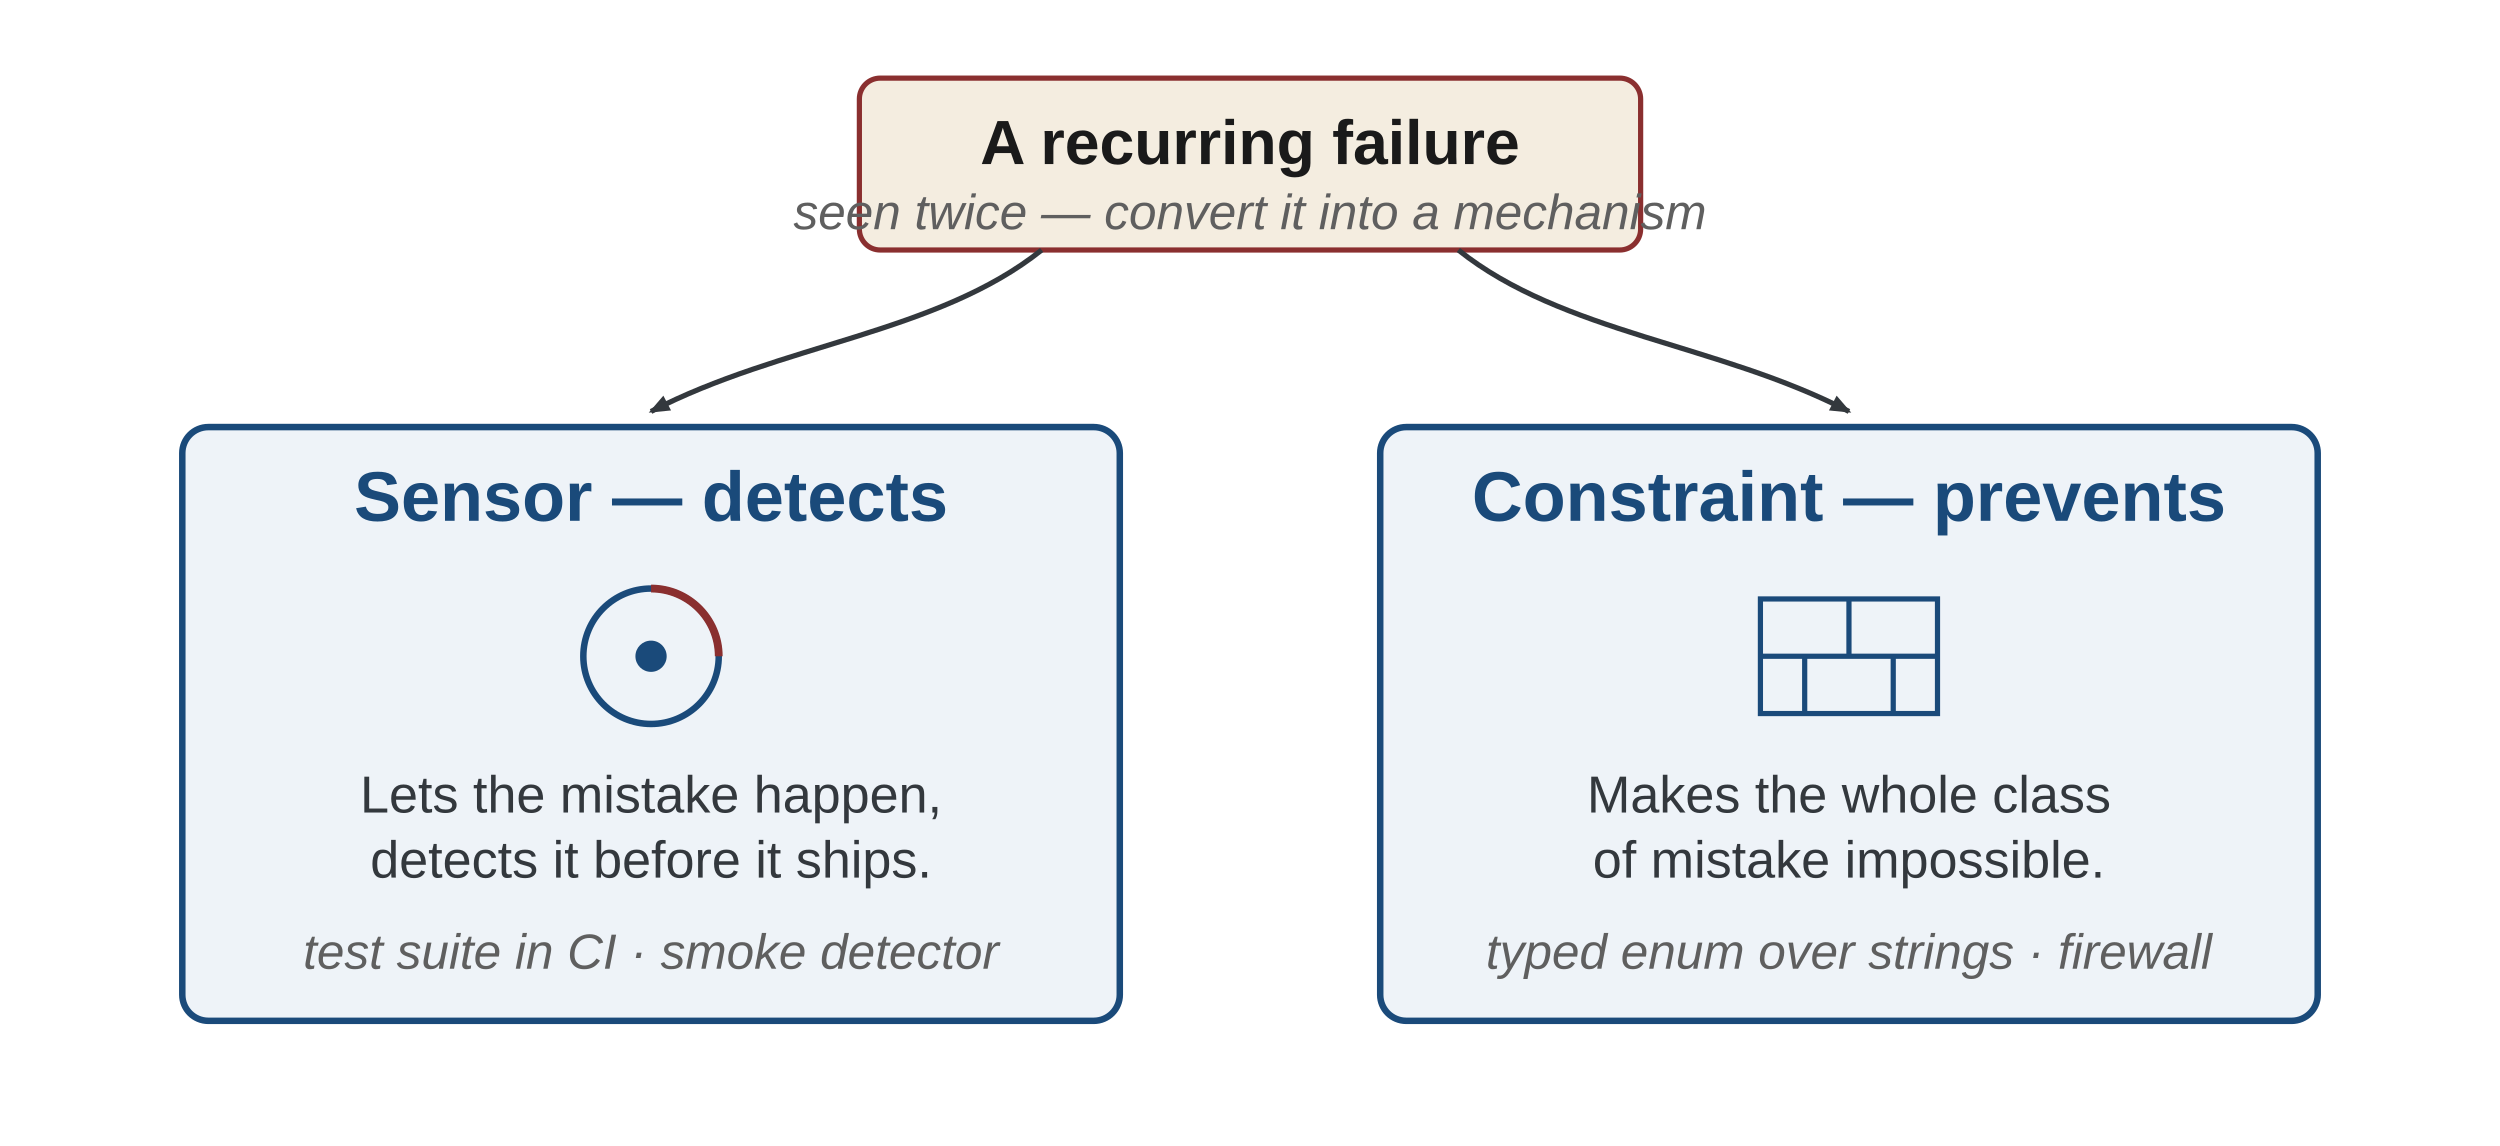
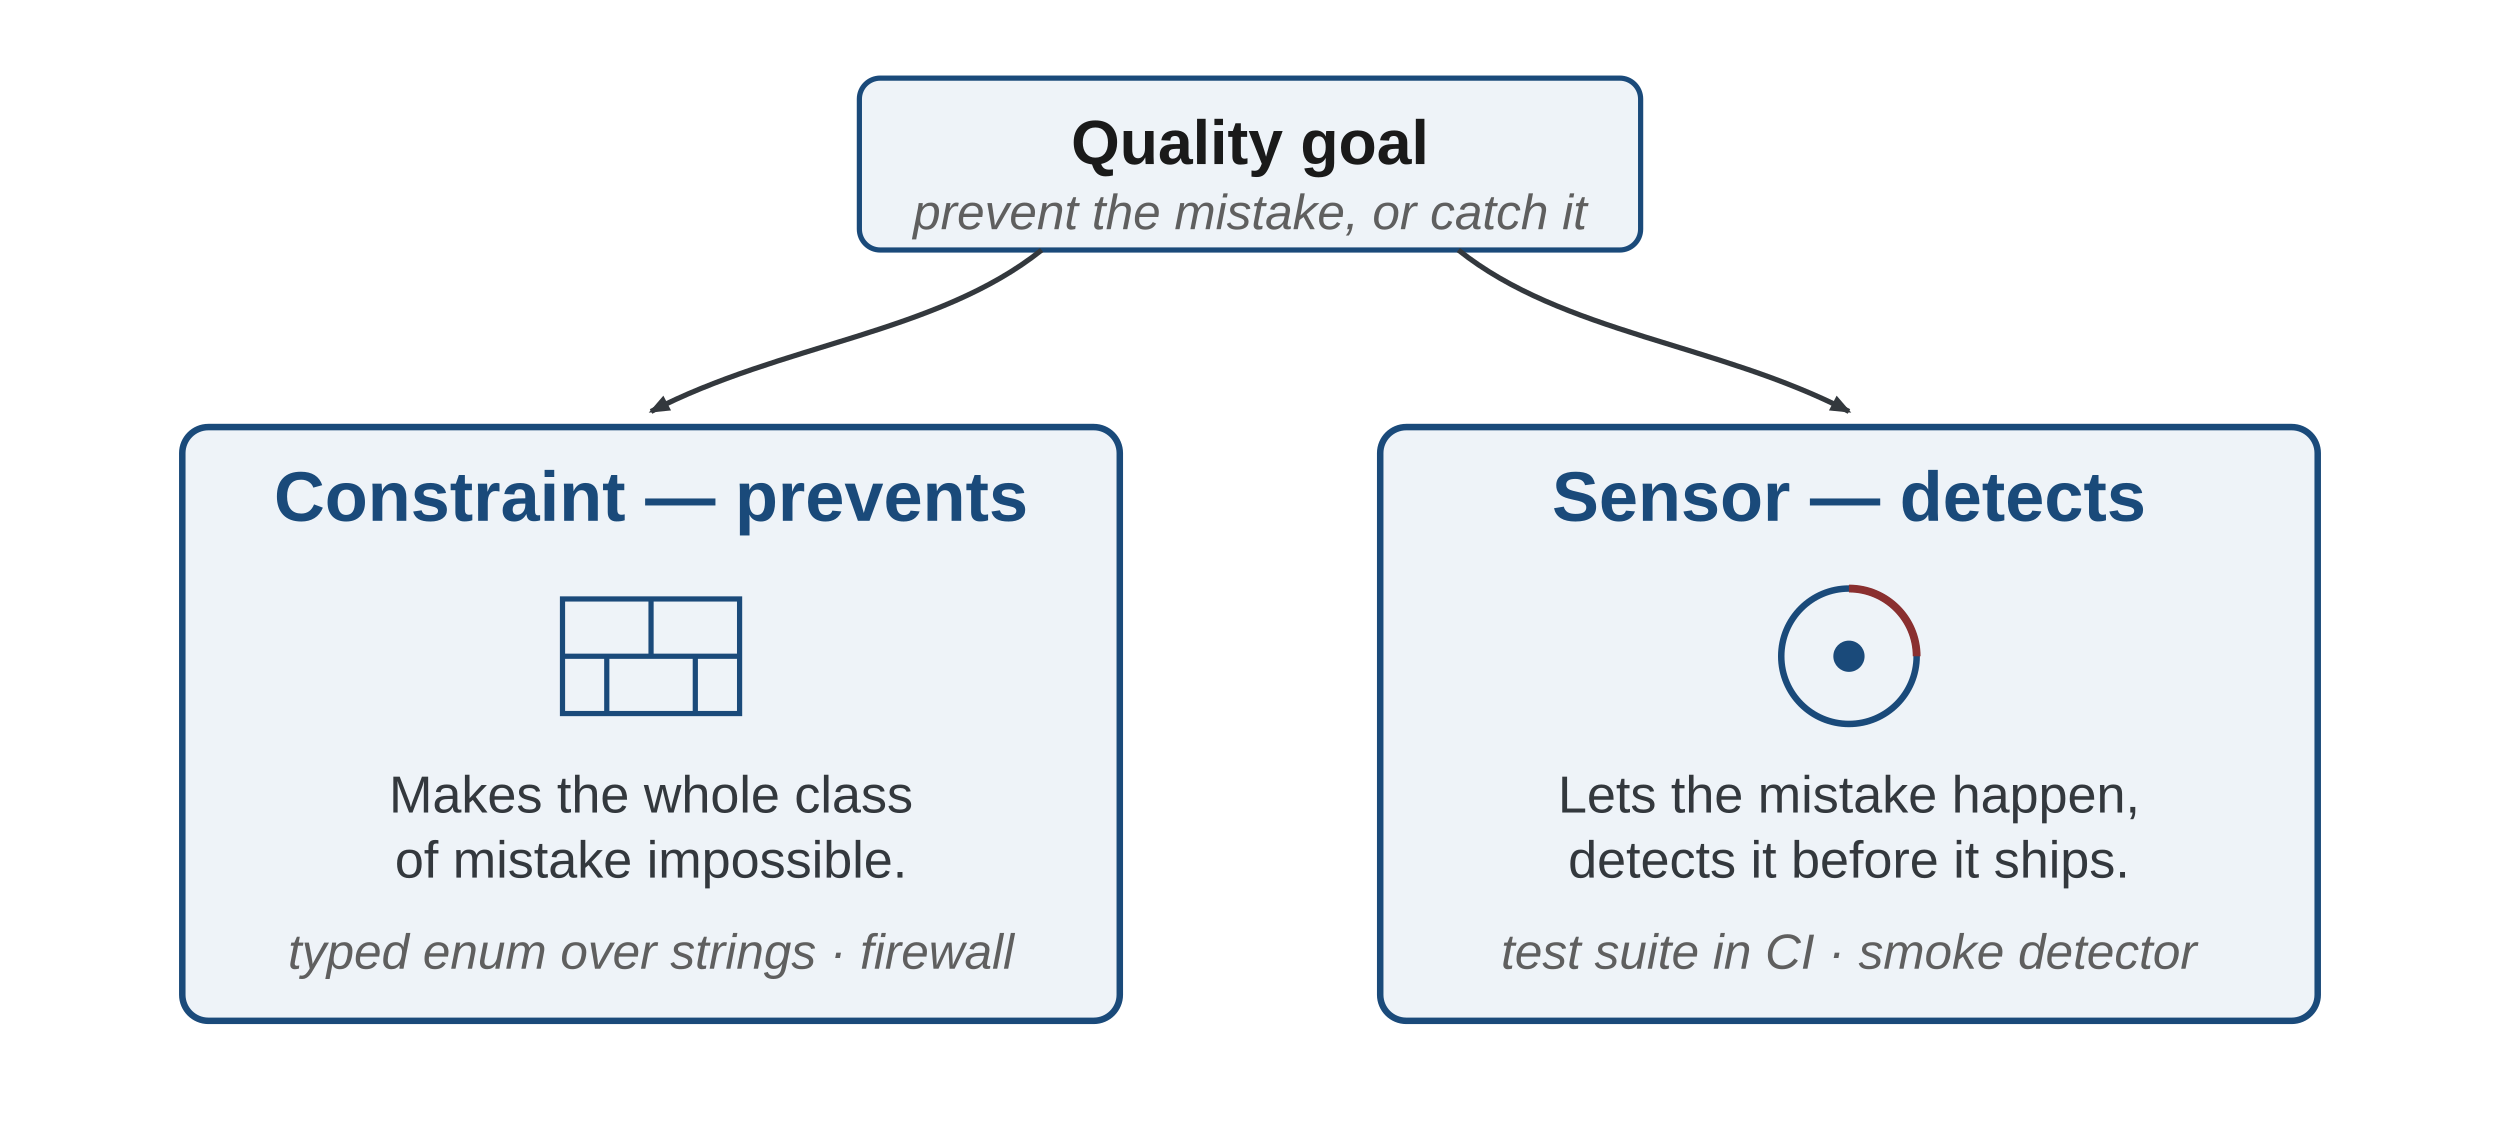
<svg xmlns="http://www.w3.org/2000/svg" viewBox="0 0 960 440" width="960" height="440" role="group" aria-labelledby="caTitle caDesc" font-family="'Helvetica Neue', Arial, sans-serif">
  <defs>
    <marker id="caArrow" markerWidth="9" markerHeight="9" refX="7" refY="3.2" orient="auto" markerUnits="userSpaceOnUse">
      <path d="M0,0 L8,3.2 L0,6.4 Z" fill="#33383d" />
    </marker>
  </defs>
-   <rect x="330" y="30" width="300" height="66" rx="8" fill="#f4ede0" stroke="#8a2f2f" stroke-width="2" />
-   <text x="480" y="63" text-anchor="middle" font-size="24" font-weight="700" fill="#1a1a1a">A recurring failure</text>
-   <text x="480" y="88" text-anchor="middle" font-size="19" font-style="italic" fill="#5f5f5f">seen twice — convert it into a mechanism</text>
+   <rect x="330" y="30" width="300" height="66" rx="8" fill="#eef3f8" stroke="#1a4a7a" stroke-width="2" />
+   <text x="480" y="63" text-anchor="middle" font-size="24" font-weight="700" fill="#1a1a1a">Quality goal</text>
+   <text x="480" y="88" text-anchor="middle" font-size="19" font-style="italic" fill="#5f5f5f">prevent the mistake, or catch it</text>
  <g fill="none" stroke="#33383d" stroke-width="2" marker-end="url(#caArrow)">
    <path d="M400,96 C360,128 300,132 250,158" />
    <path d="M560,96 C600,128 660,132 710,158" />
  </g>
  <rect x="70" y="164" width="360" height="228" rx="10" fill="#eef3f8" stroke="#1a4a7a" stroke-width="2.5" />
-   <text x="250" y="200" text-anchor="middle" font-size="27" font-weight="700" fill="#1a4a7a">Sensor — detects</text>
-   <circle cx="250" cy="252" r="26" fill="none" stroke="#1a4a7a" stroke-width="2.5" />
-   <circle cx="250" cy="252" r="6" fill="#1a4a7a" />
-   <path d="M250,226 A26,26 0 0,1 276,252" fill="none" stroke="#8a2f2f" stroke-width="3" />
-   <text x="250" y="312" text-anchor="middle" font-size="20" fill="#33383d">Lets the mistake happen,</text>
-   <text x="250" y="337" text-anchor="middle" font-size="20" fill="#33383d">detects it before it ships.</text>
-   <text x="250" y="372" text-anchor="middle" font-size="19" font-style="italic" fill="#5f5f5f">test suite in CI · smoke detector</text>
+   <text x="250" y="200" text-anchor="middle" font-size="27" font-weight="700" fill="#1a4a7a">Constraint — prevents</text>
+   <g stroke="#1a4a7a" stroke-width="2" fill="none">
+     <rect x="216" y="230" width="68" height="44" />
+     <line x1="216" y1="252" x2="284" y2="252" />
+     <line x1="250" y1="230" x2="250" y2="252" />
+     <line x1="233" y1="252" x2="233" y2="274" />
+     <line x1="267" y1="252" x2="267" y2="274" />
+   </g>
+   <text x="250" y="312" text-anchor="middle" font-size="20" fill="#33383d">Makes the whole class</text>
+   <text x="250" y="337" text-anchor="middle" font-size="20" fill="#33383d">of mistake impossible.</text>
+   <text x="250" y="372" text-anchor="middle" font-size="19" font-style="italic" fill="#5f5f5f">typed enum over strings · firewall</text>
  <rect x="530" y="164" width="360" height="228" rx="10" fill="#eef3f8" stroke="#1a4a7a" stroke-width="2.5" />
-   <text x="710" y="200" text-anchor="middle" font-size="27" font-weight="700" fill="#1a4a7a">Constraint — prevents</text>
-   <g stroke="#1a4a7a" stroke-width="2" fill="none">
-     <rect x="676" y="230" width="68" height="44" />
-     <line x1="676" y1="252" x2="744" y2="252" />
-     <line x1="710" y1="230" x2="710" y2="252" />
-     <line x1="693" y1="252" x2="693" y2="274" />
-     <line x1="727" y1="252" x2="727" y2="274" />
-   </g>
-   <text x="710" y="312" text-anchor="middle" font-size="20" fill="#33383d">Makes the whole class</text>
-   <text x="710" y="337" text-anchor="middle" font-size="20" fill="#33383d">of mistake impossible.</text>
-   <text x="710" y="372" text-anchor="middle" font-size="19" font-style="italic" fill="#5f5f5f">typed enum over strings · firewall</text>
+   <text x="710" y="200" text-anchor="middle" font-size="27" font-weight="700" fill="#1a4a7a">Sensor — detects</text>
+   <circle cx="710" cy="252" r="26" fill="none" stroke="#1a4a7a" stroke-width="2.5" />
+   <circle cx="710" cy="252" r="6" fill="#1a4a7a" />
+   <path d="M710,226 A26,26 0 0,1 736,252" fill="none" stroke="#8a2f2f" stroke-width="3" />
+   <text x="710" y="312" text-anchor="middle" font-size="20" fill="#33383d">Lets the mistake happen,</text>
+   <text x="710" y="337" text-anchor="middle" font-size="20" fill="#33383d">detects it before it ships.</text>
+   <text x="710" y="372" text-anchor="middle" font-size="19" font-style="italic" fill="#5f5f5f">test suite in CI · smoke detector</text>
</svg>
